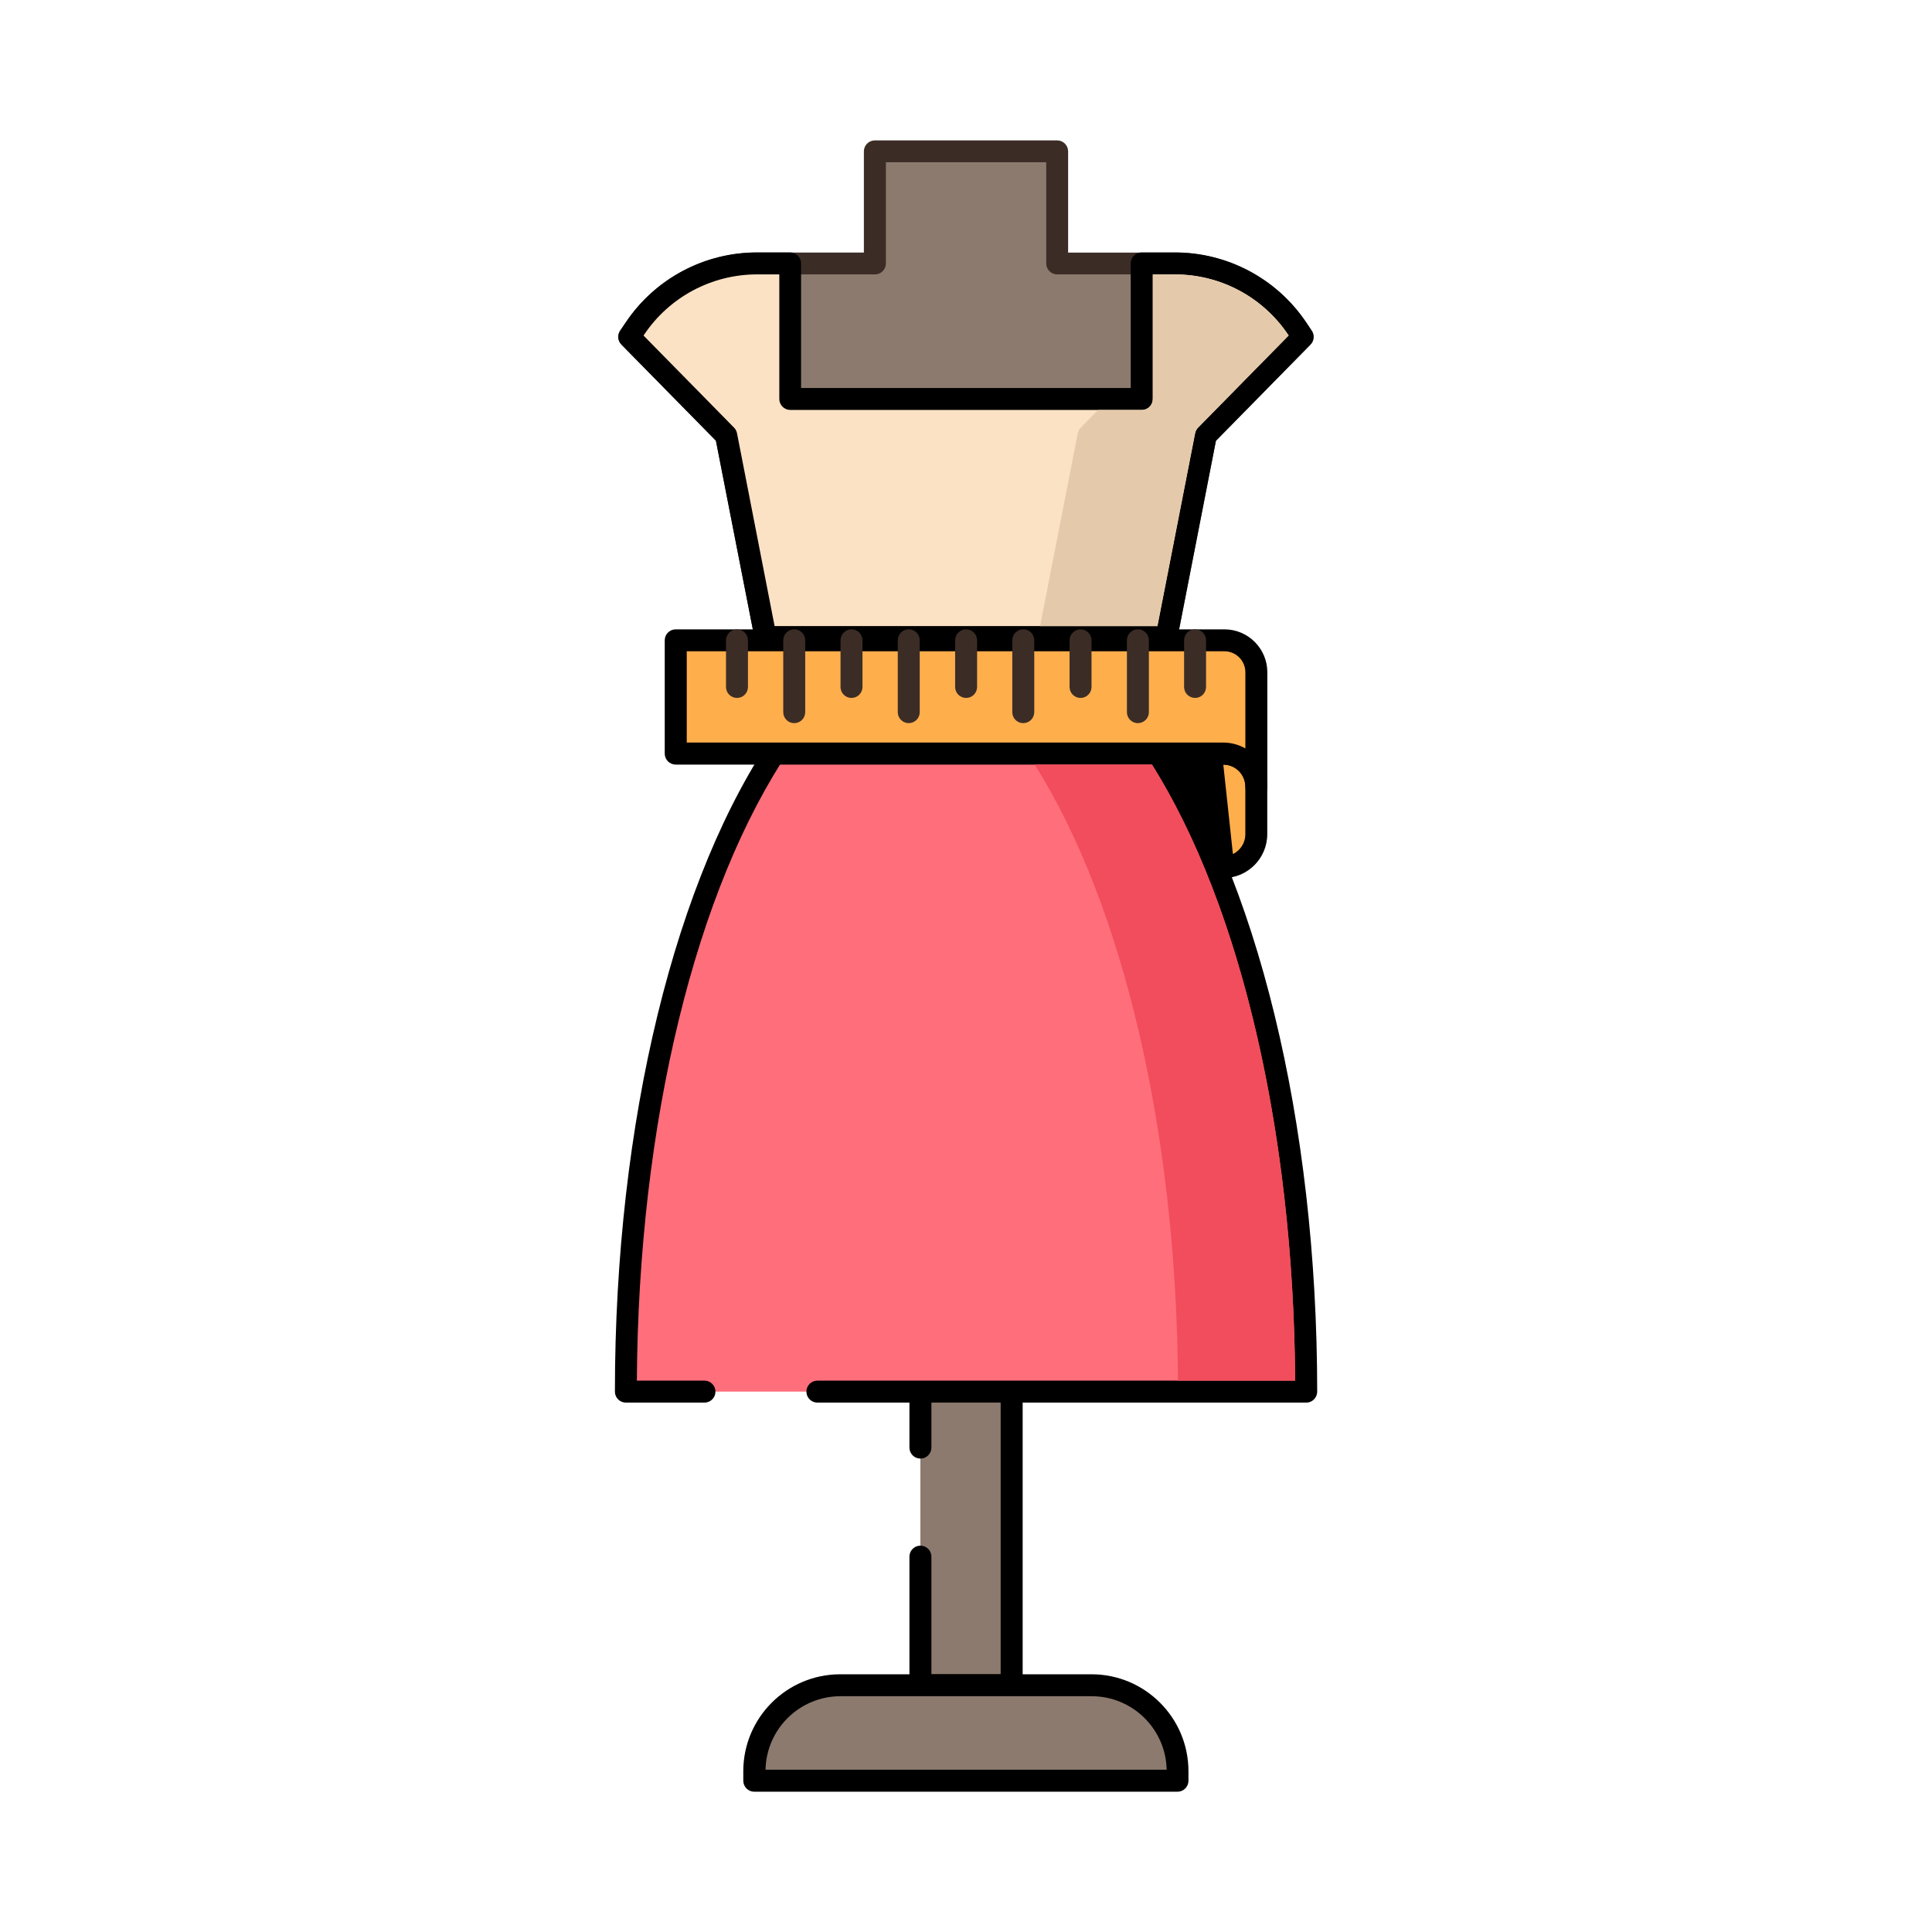
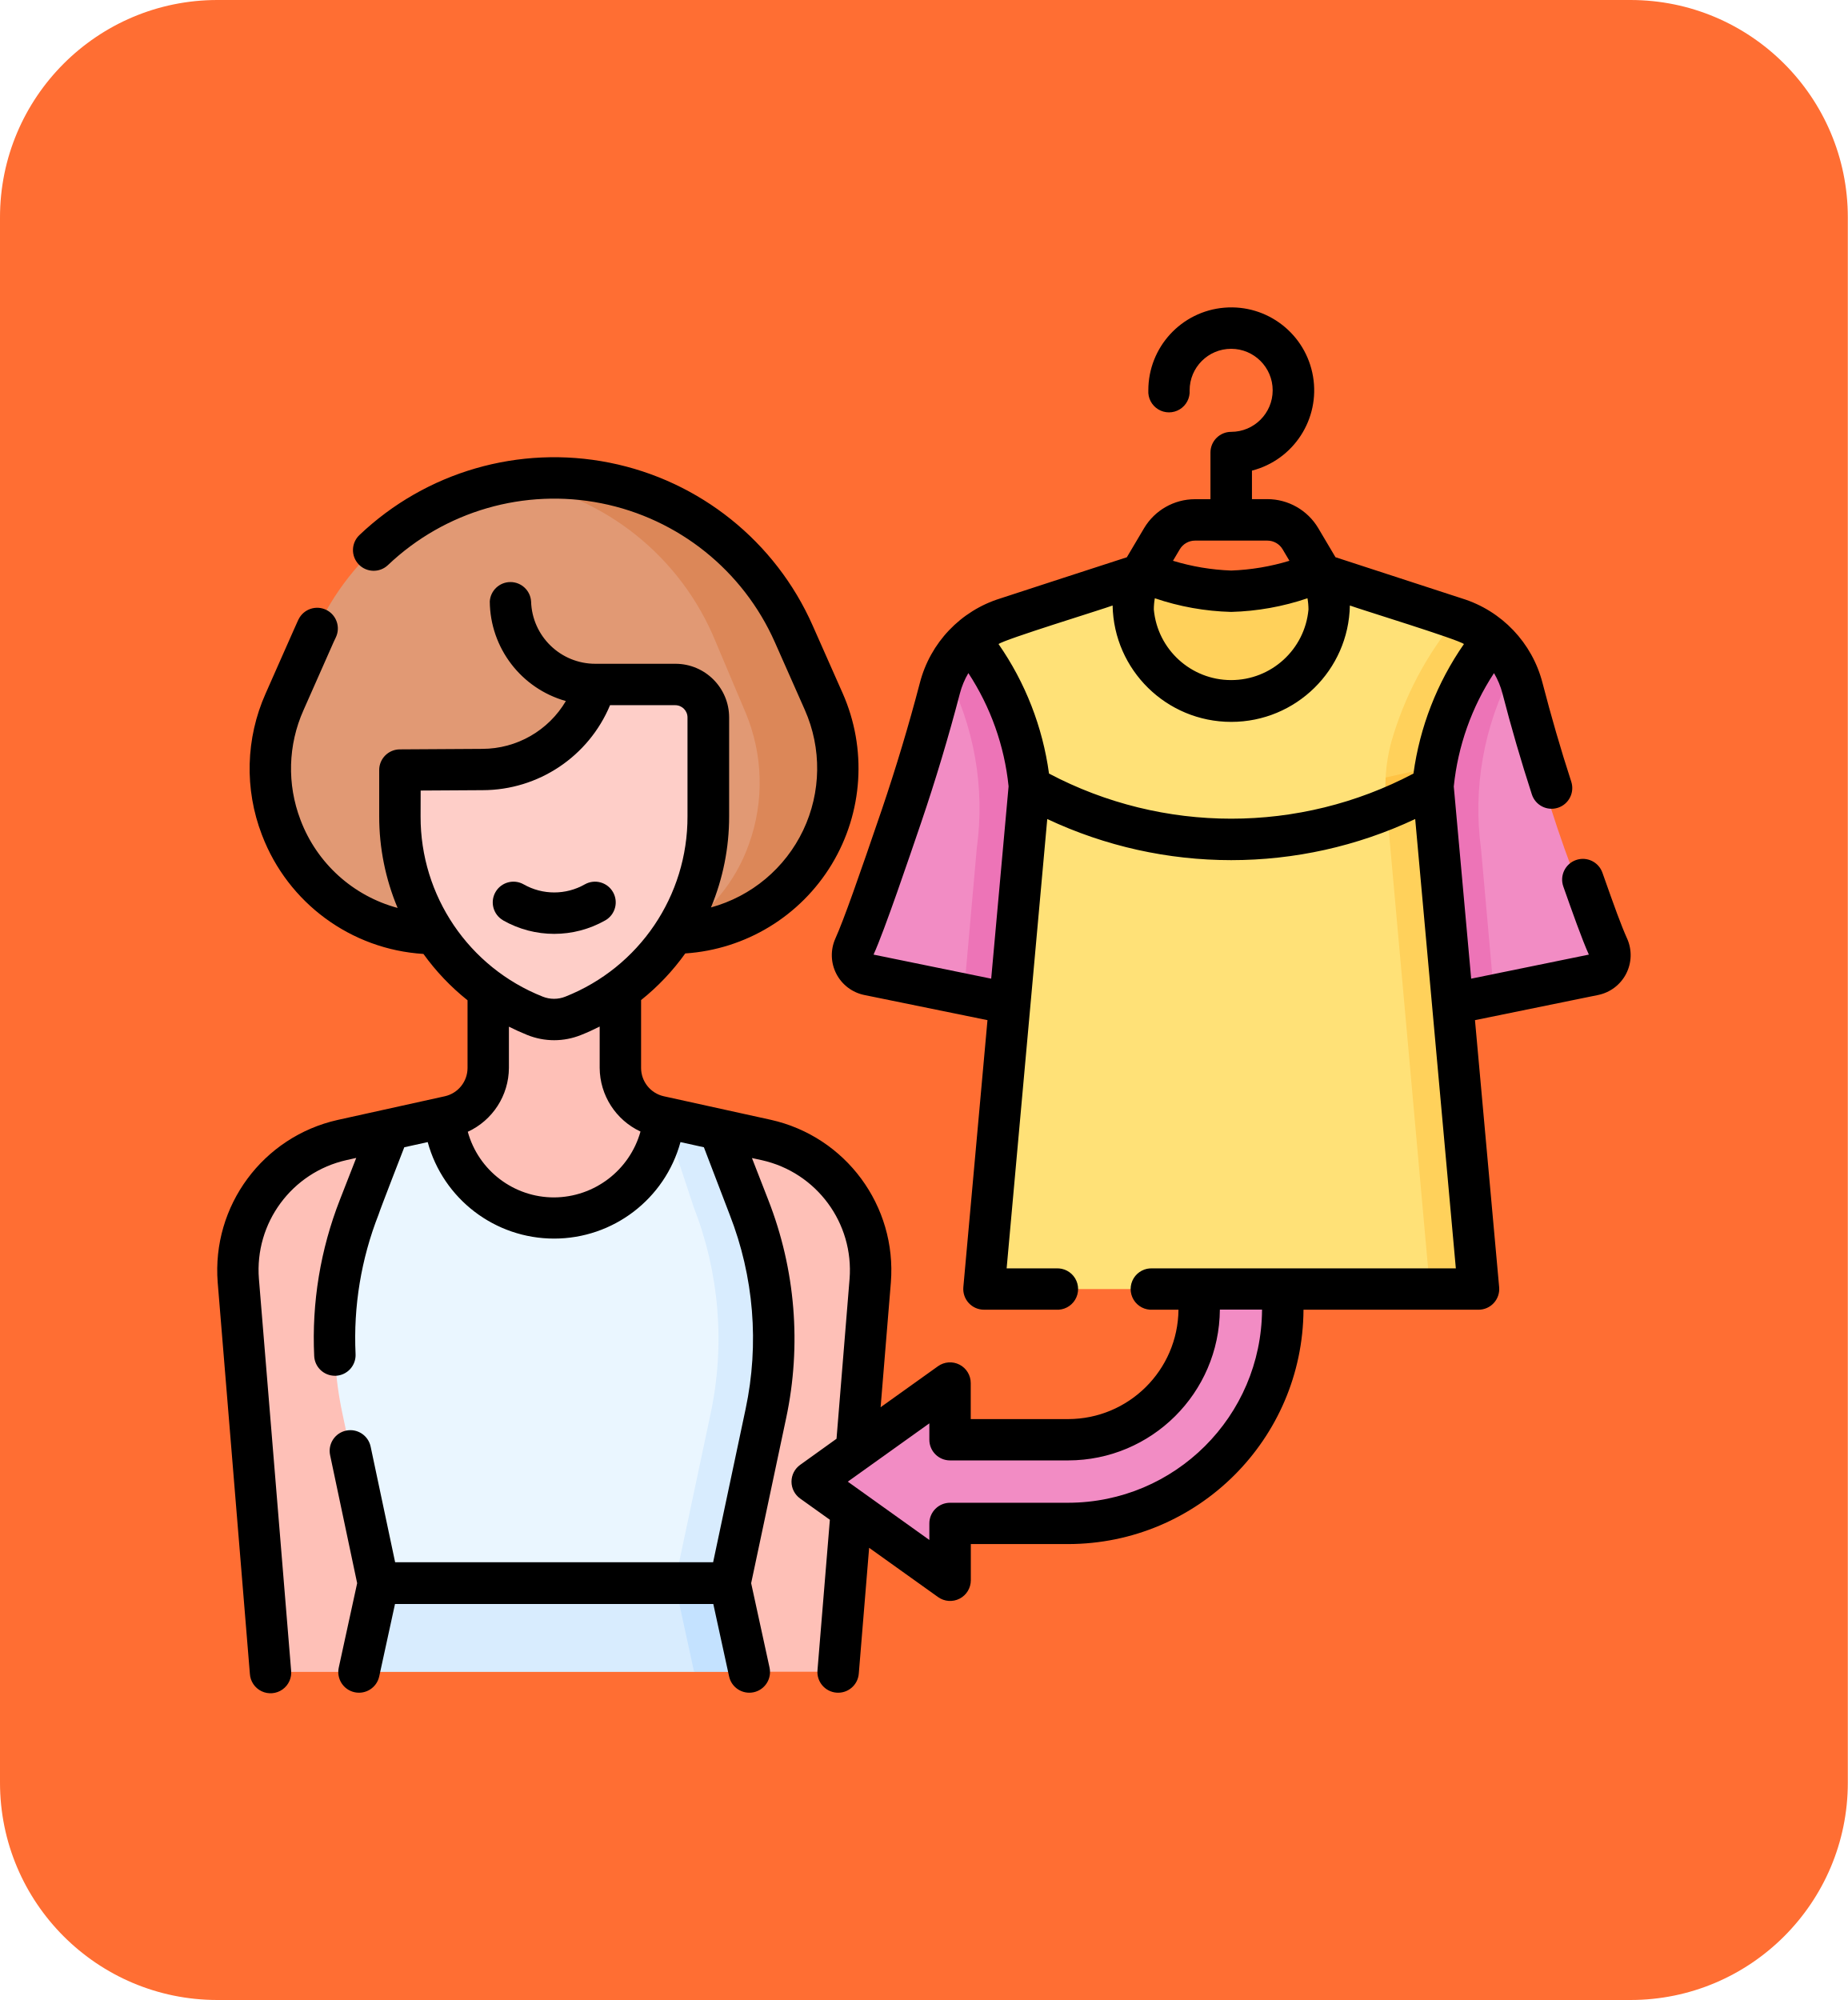
- <svg xmlns="http://www.w3.org/2000/svg" width="76" height="76" viewBox="0 0 76 76">
-   <g id="Grupo_57481" data-name="Grupo 57481" transform="translate(-392 -3609)">
-     <rect id="Rectángulo_5540" data-name="Rectángulo 5540" width="76" height="76" transform="translate(392 3609)" fill="none" />
-     <g id="Grupo_58418" data-name="Grupo 58418" transform="translate(299.912 3581.357)">
-       <path id="Trazado_105640" data-name="Trazado 105640" d="M189.482,121.291v1.876a1.3,1.3,0,0,1-1.3,1.3h0l-5.481.007v-4.483h5.481a1.3,1.3,0,0,1,1.3,1.3h0Z" transform="translate(-47.973 -62.706)" fill="#ffae4c" />
-       <path id="Trazado_105641" data-name="Trazado 105641" d="M181.578,123.777a.431.431,0,0,1-.432-.431v-4.483a.432.432,0,0,1,.431-.432h0l5.452,0h.029a1.729,1.729,0,0,1,1.729,1.729h0v1.876a1.729,1.729,0,0,1-1.729,1.729h-.031Zm5.913-.439-5.481-4.039v3.614l5.048-.006a.084.084,0,0,1,.026,0,.867.867,0,0,0,.84-.865v-1.874a.867.867,0,0,0-.842-.865h-.024Z" transform="translate(-46.848 -61.581)" />
-       <path id="Trazado_105642" data-name="Trazado 105642" d="M159.536,130.011v5.059h3.591V90.116h-3.59Z" transform="translate(-31.242 -41.132)" fill="#8c7a6f" />
-       <path id="Trazado_105643" data-name="Trazado 105643" d="M162.005,134.375h-3.59a.432.432,0,0,1-.432-.432h0v-5.059a.432.432,0,0,1,.432-.432h0a.432.432,0,0,1,.432.432h0v4.627h2.725V89.421h-2.725v35.174a.432.432,0,0,1-.432.432h0a.432.432,0,0,1-.432-.432h0V88.99a.432.432,0,0,1,.432-.432h3.59a.432.432,0,0,1,.432.432h0v44.954a.432.432,0,0,1-.432.432h0Z" transform="translate(-30.12 -40.007)" />
-       <path id="Trazado_105644" data-name="Trazado 105644" d="M139.41,251.919H149.3a3.38,3.38,0,0,1,3.38,3.38h0v.376h-16.65V255.3a3.38,3.38,0,0,1,3.38-3.381h0Z" transform="translate(-14.265 -157.982)" fill="#8c7a6f" />
-       <path id="Trazado_105645" data-name="Trazado 105645" d="M151.554,254.987H134.9a.432.432,0,0,1-.432-.432h0v-.376a3.817,3.817,0,0,1,3.813-3.812h9.887a3.817,3.817,0,0,1,3.812,3.812v.376a.432.432,0,0,1-.432.432h0Zm-16.215-.865h15.783a2.952,2.952,0,0,0-2.946-2.892h-9.887a2.952,2.952,0,0,0-2.946,2.892Z" transform="translate(-13.141 -156.862)" />
-       <path id="Trazado_105646" data-name="Trazado 105646" d="M144.811,42.026,141,45.9l-.012.054-1.537,7.882-.768,3.947H124.451l-.772-3.947-1.537-7.877-.012-.058-3.809-3.876.221-.325a5.787,5.787,0,0,1,4.807-2.561h4.631V34.731h7.172v4.412h4.635a5.794,5.794,0,0,1,4.807,2.561Z" transform="translate(-1.477 -1.134)" fill="#8c7a6f" />
-       <path id="Trazado_105647" data-name="Trazado 105647" d="M137.553,57.084h-14.23a.432.432,0,0,1-.424-.349l-2.3-11.756L116.883,41.2a.431.431,0,0,1-.049-.546l.221-.326a6.211,6.211,0,0,1,5.165-2.75h4.2v-3.98a.431.431,0,0,1,.43-.432h7.172a.431.431,0,0,1,.432.43h0v3.983h4.2a6.22,6.22,0,0,1,5.167,2.749l.22.331a.431.431,0,0,1-.051.542l-3.72,3.785-2.294,11.755a.431.431,0,0,1-.425.349ZM123.68,56.22H137.2l2.252-11.541a.445.445,0,0,1,.115-.214l3.563-3.625-.024-.036a5.355,5.355,0,0,0-4.447-2.366h-4.634a.432.432,0,0,1-.432-.432h0v-3.98h-6.307v3.98a.432.432,0,0,1-.432.432h-4.631a5.347,5.347,0,0,0-4.447,2.37l-.024.036,3.561,3.622a.435.435,0,0,1,.115.218l.012.058Z" transform="translate(-0.349)" fill="#3b2d25" />
-       <path id="Trazado_105648" data-name="Trazado 105648" d="M125.368,143.45H144.6c0-10.838-2.5-20.349-6.255-25.734H124.09c-3.758,5.385-6.254,14.9-6.254,25.734Z" transform="translate(-1.127 -61.064)" fill="#ff6e7b" />
-       <path id="Trazado_105649" data-name="Trazado 105649" d="M143.469,142.762H124.242a.432.432,0,0,1-.432-.432h0a.432.432,0,0,1,.432-.432h18.794c-.064-10.134-2.311-19.381-6.048-24.869h-13.8c-3.737,5.488-5.985,14.735-6.048,24.869H119.8a.432.432,0,0,1,.432.432h0a.432.432,0,0,1-.432.432h-3.091a.431.431,0,0,1-.432-.431h0c0-10.588,2.37-20.3,6.333-25.98a.43.43,0,0,1,.354-.186h14.251a.434.434,0,0,1,.356.186c3.964,5.679,6.332,15.391,6.332,25.98a.432.432,0,0,1-.432.432h0Z" transform="translate(0 -59.944)" />
-       <path id="Trazado_105650" data-name="Trazado 105650" d="M144.811,53.492,141,57.368l-.012.054-1.537,7.882H123.679l-1.537-7.877-.012-.058-3.809-3.876.221-.325a5.787,5.787,0,0,1,4.807-2.561h1.3v5.334h13.832V50.608h1.3a5.794,5.794,0,0,1,4.807,2.561Z" transform="translate(-1.477 -12.6)" fill="#fce2c5" />
-       <path id="Trazado_105651" data-name="Trazado 105651" d="M138.323,64.607H122.551a.431.431,0,0,1-.424-.35L120.6,56.449l-3.719-3.784a.432.432,0,0,1-.049-.546l.222-.326a6.207,6.207,0,0,1,5.163-2.75h1.3a.432.432,0,0,1,.432.432h0v4.9h12.968v-4.9a.431.431,0,0,1,.429-.432h1.305a6.22,6.22,0,0,1,5.165,2.749l.221.331a.433.433,0,0,1-.052.542l-3.719,3.785-1.525,7.808a.434.434,0,0,1-.424.35Zm-15.415-.865h15.061l1.483-7.594a.449.449,0,0,1,.115-.214l3.563-3.625-.024-.036a5.356,5.356,0,0,0-4.447-2.366h-.871v4.9a.432.432,0,0,1-.431.432H123.525a.432.432,0,0,1-.432-.432h0v-4.9h-.87a5.347,5.347,0,0,0-4.447,2.37l-.024.036,3.561,3.622a.433.433,0,0,1,.115.218l.012.058Z" transform="translate(-0.349 -11.47)" />
-       <path id="Trazado_105652" data-name="Trazado 105652" d="M156.69,110.453l-.164,2.318H141.834l-.166-2.318Z" transform="translate(-18.338 -55.819)" fill="#fadec2" />
-       <path id="Trazado_105653" data-name="Trazado 105653" d="M155.4,112.079H140.711a.433.433,0,0,1-.432-.4l-.165-2.318a.431.431,0,0,1,.4-.461h15.056a.433.433,0,0,1,.433.432v.031l-.165,2.318a.432.432,0,0,1-.43.4Zm-14.289-.865H155l.1-1.454H141.01Z" transform="translate(-17.214 -54.696)" fill="#3b2d25" />
-       <path id="Trazado_105654" data-name="Trazado 105654" d="M147.73,105.217v4.5a1.3,1.3,0,0,0-1.3-1.3H124.89v-4.456h21.586a1.255,1.255,0,0,1,1.255,1.255Z" transform="translate(-6.221 -51.131)" fill="#ffae4c" />
-       <path id="Trazado_105655" data-name="Trazado 105655" d="M146.606,109.024a.432.432,0,0,1-.432-.432h0a.866.866,0,0,0-.865-.864H123.766a.432.432,0,0,1-.432-.432h0v-4.456a.432.432,0,0,1,.432-.432h21.586a1.69,1.69,0,0,1,1.687,1.687v4.5a.432.432,0,0,1-.432.432ZM124.2,106.862h21.109a1.73,1.73,0,0,1,.865.232v-3a.824.824,0,0,0-.822-.823H124.2Z" transform="translate(-5.097 -50.008)" />
-       <path id="Trazado_105656" data-name="Trazado 105656" d="M132.44,105.108a.432.432,0,0,1-.432-.432h0v-1.834a.432.432,0,0,1,.432-.432h0a.432.432,0,0,1,.432.432h0v1.834a.432.432,0,0,1-.432.432Z" transform="translate(-11.361 -50.01)" fill="#3b2d25" />
-       <path id="Trazado_105657" data-name="Trazado 105657" d="M140.546,106.1a.432.432,0,0,1-.432-.432h0v-2.828a.432.432,0,0,1,.432-.432h0a.432.432,0,0,1,.432.432h0v2.827a.431.431,0,0,1-.431.432h0Z" transform="translate(-17.215 -50.01)" fill="#3b2d25" />
-       <path id="Trazado_105658" data-name="Trazado 105658" d="M148.658,105.108a.431.431,0,0,1-.432-.431v-1.836a.432.432,0,0,1,.432-.432h0a.432.432,0,0,1,.432.432h0v1.835a.432.432,0,0,1-.432.432h0Z" transform="translate(-23.074 -50.01)" fill="#3b2d25" />
-       <path id="Trazado_105659" data-name="Trazado 105659" d="M156.764,106.1a.432.432,0,0,1-.432-.432h0v-2.828a.432.432,0,0,1,.432-.432h0a.432.432,0,0,1,.432.432h0v2.827a.432.432,0,0,1-.432.432h0Z" transform="translate(-28.928 -50.01)" fill="#3b2d25" />
-       <path id="Trazado_105660" data-name="Trazado 105660" d="M164.883,105.108a.432.432,0,0,1-.432-.432h0v-1.834a.432.432,0,0,1,.432-.432h0a.432.432,0,0,1,.432.432h0v1.834a.432.432,0,0,1-.432.432Z" transform="translate(-34.791 -50.01)" fill="#3b2d25" />
-       <path id="Trazado_105661" data-name="Trazado 105661" d="M172.978,106.1a.432.432,0,0,1-.432-.432h0v-2.828a.432.432,0,0,1,.432-.432h0a.432.432,0,0,1,.432.432h0v2.827a.432.432,0,0,1-.431.432h0Z" transform="translate(-40.637 -50.01)" fill="#3b2d25" />
-       <path id="Trazado_105662" data-name="Trazado 105662" d="M181.089,105.108a.432.432,0,0,1-.432-.432h0v-1.834a.432.432,0,0,1,.432-.432h0a.432.432,0,0,1,.432.432h0v1.834a.432.432,0,0,1-.432.432Z" transform="translate(-46.495 -50.01)" fill="#3b2d25" />
-       <path id="Trazado_105663" data-name="Trazado 105663" d="M189.2,106.1a.432.432,0,0,1-.432-.432h0v-2.828a.432.432,0,0,1,.432-.432h0a.432.432,0,0,1,.432.432h0v2.827a.432.432,0,0,1-.432.432h0Z" transform="translate(-52.35 -50.01)" fill="#3b2d25" />
-       <path id="Trazado_105664" data-name="Trazado 105664" d="M197.305,105.108a.432.432,0,0,1-.432-.432h0v-1.834a.432.432,0,0,1,.432-.432h0a.432.432,0,0,1,.432.432h0v1.834a.432.432,0,0,1-.432.432Z" transform="translate(-58.206 -50.01)" fill="#3b2d25" />
-       <path id="Trazado_105665" data-name="Trazado 105665" d="M185.966,145.791h-4.611c-.06-9.755-2.147-18.685-5.635-24.235h4.611C183.82,127.106,185.907,136.036,185.966,145.791Z" transform="translate(-42.929 -63.837)" fill="#f24d5c" />
-       <path id="Trazado_105666" data-name="Trazado 105666" d="M186.267,54.558,182.7,58.183a.439.439,0,0,0-.115.213L181.1,65.99h-4.611l1.485-7.594a.438.438,0,0,1,.115-.213l.683-.694h1.717a.431.431,0,0,0,.432-.431v-4.9h.871a5.354,5.354,0,0,1,4.446,2.364Z" transform="translate(-43.487 -13.717)" fill="#e4c9ab" />
+ <svg xmlns="http://www.w3.org/2000/svg" width="85" height="92" viewBox="0 0 85 92">
+   <g id="Grupo_988198" data-name="Grupo 988198" transform="translate(-285 -3924)">
+     <rect id="Rectángulo_338875" data-name="Rectángulo 338875" width="85" height="92" rx="10" transform="translate(285 3924)" fill="#ff6e33" />
+     <g id="vestirse" transform="translate(294.99 3933.027)">
+       <g id="Grupo_1053770" data-name="Grupo 1053770" transform="translate(0.953 12.953)">
+         <g id="Grupo_1053769" data-name="Grupo 1053769" transform="translate(0 0)">
+           <g id="Grupo_1053764" data-name="Grupo 1053764" transform="translate(0 20.239)">
+             <path id="Trazado_736844" data-name="Trazado 736844" d="M13.43,316.012a16.61,16.61,0,0,1,.777-9.483l.245-3.566-2.159.477a6.114,6.114,0,0,0-4.774,6.471l1.432,17.413a.635.635,0,0,0,.633.583H13.07l2.262-4.082Z" transform="translate(-7.498 -293.218)" fill="#fec0b7" />
+             <path id="Trazado_736845" data-name="Trazado 736845" d="M179.274,303.66l-2.014-.445-.123,3.722a16.173,16.173,0,0,1,1.2,9.3l-1.929,7.8,2.075,4.082h3.5a.635.635,0,0,0,.633-.583l1.432-17.413A6.114,6.114,0,0,0,179.274,303.66Z" transform="translate(-154.959 -293.438)" fill="#fec0b7" />
+             <path id="Trazado_736846" data-name="Trazado 736846" d="M84.16,240.7a5.541,5.541,0,0,0,5.434-4.733l-.38-.564-.22-.049a2.28,2.28,0,0,1-1.788-2.226v-6.18l-6.08-.726v6.906a2.28,2.28,0,0,1-1.788,2.226l-.22.049-.471.907C78.93,238.846,81.551,240.7,84.16,240.7Z" transform="translate(-69.612 -226.224)" fill="#fec0b7" />
+           </g>
+           <path id="Trazado_736847" data-name="Trazado 736847" d="M42.879,312.143l1.653,7.8,8.048,1.43,5.588-1.43,3.577-7.818a15.983,15.983,0,0,0-.566-9.311l-1.2-3.355-2.309-.942v0a5.074,5.074,0,0,1-10.1.124v-.128l-2.553.564-1.369,3.574A16.611,16.611,0,0,0,42.879,312.143Z" transform="translate(-38.071 -269.102)" fill="#eaf6ff" />
+           <path id="Trazado_736848" data-name="Trazado 736848" d="M52.261,467.241l-.889,4.082H66.786l1.681-1.33-2.57-2.752Z" transform="translate(-45.8 -416.395)" fill="#d8ecfe" />
+           <g id="Grupo_1053765" data-name="Grupo 1053765" transform="translate(19.603 29.42)">
+             <path id="Trazado_736849" data-name="Trazado 736849" d="M165.769,302.66l-1.212-3.543-2.7-.6,1.369,4.139a16.61,16.61,0,0,1,.777,9.483l-1.653,7.8,1.354,1.025,1.186-1.025,1.653-7.8A16.609,16.609,0,0,0,165.769,302.66Z" transform="translate(-161.859 -298.521)" fill="#d8ecfe" />
+           </g>
+           <path id="Trazado_736850" data-name="Trazado 736850" d="M168.289,467.241h-2.54l.889,4.082h2.54Z" transform="translate(-145.652 -416.395)" fill="#c4e2ff" />
+           <path id="Trazado_736851" data-name="Trazado 736851" d="M223.144,324.335l-5.307-3.793a.381.381,0,0,1,0-.62l5.307-3.793a.381.381,0,0,1,.6.31v1.489a.381.381,0,0,0,.381.381h5.051a6.029,6.029,0,0,0,6.029-6.029v-7.418a.663.663,0,0,1,.663-.663h2.519a.663.663,0,0,1,.663.663v7.418a9.874,9.874,0,0,1-9.874,9.874h-5.051a.381.381,0,0,0-.381.381v1.489A.381.381,0,0,1,223.144,324.335Z" transform="translate(-190.987 -274.058)" fill="#f28cc4" />
+           <g id="Grupo_1053768" data-name="Grupo 1053768" transform="translate(28.357 4.393)">
+             <g id="Grupo_1053767" data-name="Grupo 1053767">
+               <path id="Trazado_736852" data-name="Trazado 736852" d="M337.433,103.028c0,2.3-2.431,4.6-4.894,4.6s-4.934-2.305-4.934-4.6c0-.554.913-1.535.913-1.535a1.285,1.285,0,0,1,.6.077l.505.17.018.006a8.185,8.185,0,0,0,2.668.406l.567,0a8.19,8.19,0,0,0,2.7-.464l.023-.009.244-.088a1.8,1.8,0,0,1,.831-.1,3.9,3.9,0,0,1,.756,1.536Z" transform="translate(-315.311 -101.475)" fill="#ffd15b" />
+               <path id="Trazado_736853" data-name="Trazado 736853" d="M265.176,139.44l-.08-.181q-.279-.63-.541-1.266a58.8,58.8,0,0,1-2.569-7.642l-.707-2.708a4.462,4.462,0,0,0-.212-.623s-.906-.906-1.386-1.342l-.214.381a12.208,12.208,0,0,0-1.944,4.19l-.028.108a9.189,9.189,0,0,0-.288,1.765l-8.984,3.3-9.378-3.3h0a9.188,9.188,0,0,0-.287-1.765l-.029-.108a12.192,12.192,0,0,0-1.944-4.19l-.382-.5a2.576,2.576,0,0,1-1.211,1.452,4.669,4.669,0,0,0-.217.636l-.707,2.708a58.857,58.857,0,0,1-2.558,7.618q-.267.648-.551,1.291l-.081.181a.909.909,0,0,0,.648,1.258l4.707.964,1.736-.153,20.119-.048,1.736.2,4.707-.964A.909.909,0,0,0,265.176,139.44Z" transform="translate(-230.798 -122.494)" fill="#f28cc4" />
+               <path id="Trazado_736854" data-name="Trazado 736854" d="M288.453,134.354a13.584,13.584,0,0,1,1.439-8.172,4.521,4.521,0,0,0-1.124-1.585l-.817.376c-.414.547-5.755,3.365-11.119,3.321-5.417-.045-10.859-2.959-11.278-3.511l-.618-.187a4.532,4.532,0,0,0-1.119,1.574,13.444,13.444,0,0,1,1.439,8.123l-.342,3.855-.238,2.677,2.117.355h20.119l2.117-.355-.236-2.656Z" transform="translate(-259.623 -121.656)" fill="#ed74b7" />
+               <path id="Trazado_736855" data-name="Trazado 736855" d="M293.029,113.953c-.335-3.358.129-7.273,2.453-9.848a6.238,6.238,0,0,1-.453-.605q-.131-.05-.266-.093l-5.735-1.871a1.809,1.809,0,0,0-.348-.077,3.91,3.91,0,0,1,.321,1.553,4.47,4.47,0,0,1-8.918,0,4.02,4.02,0,0,1,.422-1.57,2.54,2.54,0,0,0-.537.092l-5.646,1.874a4.521,4.521,0,0,0-1.7.975l.475.626a12.193,12.193,0,0,1,1.944,4.19l.029.108a9.152,9.152,0,0,1,.213,1.056s.437.472.452.709l-.436.665-1.983,22.34a.265.265,0,0,0,.263.288H293.79l1.291-.289a.264.264,0,0,0,.263-.288S293.689,119.836,293.029,113.953Z" transform="translate(-267.315 -101.442)" fill="#ffe177" />
+               <path id="Trazado_736856" data-name="Trazado 736856" d="M425.434,123.453l.028-.108a12.208,12.208,0,0,1,1.944-4.19l.475-.625a4.515,4.515,0,0,0-1.43-.883,15.625,15.625,0,0,0-3.014,5.7c-.011.042-.024.085-.035.13a7.767,7.767,0,0,0-.2,2.62l2.013,22.415h1.713a.264.264,0,0,0,.263-.288l-1.984-22.339-.49-.64.5-.712A8.715,8.715,0,0,1,425.434,123.453Z" transform="translate(-398.737 -115.589)" fill="#ffd15b" />
+               <g id="Grupo_1053766" data-name="Grupo 1053766" transform="translate(24.43 8.941)">
+                 <path id="Trazado_736857" data-name="Trazado 736857" d="M425.182,172.913l.026.288-1.986.444-.02-.232a8.088,8.088,0,0,1-.022-1.114l1.826-.409.017,0,.2-.039A4.567,4.567,0,0,0,425.182,172.913Z" transform="translate(-423.17 -171.848)" fill="#ffc344" />
+               </g>
+             </g>
+           </g>
+           <path id="Trazado_736858" data-name="Trazado 736858" d="M44.228,83.348a5.773,5.773,0,0,0-.378-4.991l-1.378-3.111c-1.931-4.361-5.18-7.142-9.95-7.142-.6,0-1.97-.16-1.97-.16a11.954,11.954,0,0,0-9.2,7.036l-1.385,3.129a7.587,7.587,0,0,0-.151,5.777v0a7.587,7.587,0,0,0,7.1,4.882l10.933-.021.139,0a8.279,8.279,0,0,0,6.237-5.4Z" transform="translate(-17.817 -67.805)" fill="#e19974" />
+           <path id="Trazado_736859" data-name="Trazado 736859" d="M122.16,82.911a7.587,7.587,0,0,1-6.936,4.88,7.846,7.846,0,0,0,3.329-4.078,8.337,8.337,0,0,0-.151-6.064l-1.379-3.266a12.149,12.149,0,0,0-9.238-7.393,12.054,12.054,0,0,1,12.844,7.034l1.378,3.112A7.582,7.582,0,0,1,122.16,82.911Z" transform="translate(-95.049 -66.851)" fill="#dc8758" />
+           <path id="Trazado_736860" data-name="Trazado 736860" d="M66.749,145.6l3.329-.02a5.454,5.454,0,0,0,5.2-3.91h3.675a1.516,1.516,0,0,1,1.516,1.516v4.55a9.888,9.888,0,0,1-6.216,9.181,2.364,2.364,0,0,1-1.756,0,9.888,9.888,0,0,1-6.216-9.181v-1.662A.472.472,0,0,1,66.749,145.6Z" transform="translate(-58.814 -132.173)" fill="#fecec8" />
+         </g>
+       </g>
+       <g id="Grupo_1053771" data-name="Grupo 1053771" transform="translate(0 5.113)">
+         <path id="Trazado_736861" data-name="Trazado 736861" d="M100.27,214.914a4.759,4.759,0,0,0,4.7,0,.952.952,0,0,0-.944-1.655,2.845,2.845,0,0,1-2.808,0,.952.952,0,1,0-.944,1.655Z" transform="translate(-87.117 -186.717)" />
+         <path id="Trazado_736862" data-name="Trazado 736862" d="M64.86,34.155c-.285-.635-.567-1.42-1.138-3.036a.952.952,0,1,0-1.8.631c.407,1.154.862,2.442,1.176,3.135l-5.414,1.107-.8-8.841a11.658,11.658,0,0,1,1.85-5.215,3.664,3.664,0,0,1,.389.934c.4,1.549.853,3.107,1.353,4.647a.952.952,0,0,0,1.812-.587c-.489-1.5-.929-3.028-1.323-4.545a5.5,5.5,0,0,0-3.692-3.88c-.034-.009-5.8-1.892-5.831-1.9l-.794-1.341a2.728,2.728,0,0,0-2.337-1.331H47.6V12.622a3.815,3.815,0,1,0-4.767-3.694.952.952,0,1,0,1.9,0,1.91,1.91,0,1,1,1.91,1.91.952.952,0,0,0-.952.952v2.146h-.715a2.728,2.728,0,0,0-2.337,1.331l-.794,1.34c-.023,0-5.794,1.887-5.821,1.894a5.51,5.51,0,0,0-3.7,3.884c-.51,1.951-1.1,3.909-1.747,5.821-1.069,3.13-1.744,5.058-2.143,5.947a1.87,1.87,0,0,0,1.335,2.59L35.434,37.9l-1.11,12.281a.952.952,0,0,0,.949,1.038h3.316a.952.952,0,1,0,0-1.9H36.315l1.869-20.671a19.875,19.875,0,0,0,16.925,0l1.87,20.671H43.033a.952.952,0,1,0,0,1.9H44.22a5.082,5.082,0,0,1-5.076,5.032h-4.48V54.594a.952.952,0,0,0-1.506-.775l-2.64,1.887.472-5.742a7.092,7.092,0,0,0-5.518-7.479L20.541,41.4A1.336,1.336,0,0,1,19.5,40.1V36.976a10.753,10.753,0,0,0,2.032-2.145A8.535,8.535,0,0,0,28.77,22.857l-1.378-3.111a13,13,0,0,0-20.849-4.16.952.952,0,0,0,1.312,1.381,11.1,11.1,0,0,1,17.8,3.551l1.378,3.112a6.636,6.636,0,0,1-4.318,9.085,10.873,10.873,0,0,0,.835-4.19V23.975a2.47,2.47,0,0,0-2.468-2.468H17.4a2.955,2.955,0,0,1-2.96-2.869.952.952,0,0,0-1.9,0,4.8,4.8,0,0,0,3.5,4.583,4.469,4.469,0,0,1-3.84,2.2l-3.8.023a.952.952,0,0,0-.947.952v2.132A10.872,10.872,0,0,0,8.3,32.738,6.611,6.611,0,0,1,3.837,28.7L3.83,28.68a6.586,6.586,0,0,1,.138-5.033l1.385-3.131c.031-.071.063-.142.1-.212a.952.952,0,1,0-1.709-.842c.011-.05-1.477,3.331-1.516,3.414a8.48,8.48,0,0,0-.17,6.5l.008.02a8.512,8.512,0,0,0,7.422,5.458,10.761,10.761,0,0,0,2.029,2.132V40.1a1.336,1.336,0,0,1-1.041,1.3l-4.932,1.09A7.092,7.092,0,0,0,.024,49.964l1.48,18A.952.952,0,1,0,3.4,67.8l-1.48-18a5.18,5.18,0,0,1,4.03-5.463l.447-.1-.75,1.92a17.442,17.442,0,0,0-1.184,7.192.952.952,0,0,0,.951.909h.045a.952.952,0,0,0,.907-1,15.547,15.547,0,0,1,1.056-6.411c.059-.206,1.185-3.1,1.185-3.1l1.077-.238a6.027,6.027,0,0,0,11.628,0l1.077.238,1.186,3.1a15.617,15.617,0,0,1,.733,8.939l-1.494,7.05H8.186l-1.127-5.32a.952.952,0,0,0-1.864.395L6.439,63.8l-.846,3.883a.952.952,0,1,0,1.861.405l.726-3.332H22.822l.726,3.332a.952.952,0,1,0,1.861-.405L24.563,63.8l1.611-7.6a17.516,17.516,0,0,0-.822-10.026L24.6,44.243l.46.1a5.18,5.18,0,0,1,4.03,5.463l-.6,7.35-1.672,1.2a.952.952,0,0,0,0,1.55l1.366.976-.57,6.925a.952.952,0,1,0,1.9.156l.476-5.791,3.172,2.267a.952.952,0,0,0,1.506-.775V62h4.48A10.839,10.839,0,0,0,49.971,51.22h8.051a.952.952,0,0,0,.949-1.038L57.859,37.9l5.667-1.158a1.871,1.871,0,0,0,1.335-2.587Zm-55.5-6.817,2.852-.017a6.362,6.362,0,0,0,5.86-3.909h3a.563.563,0,0,1,.563.563v4.548a8.89,8.89,0,0,1-5.615,8.294,1.406,1.406,0,0,1-1.048,0,8.89,8.89,0,0,1-5.615-8.294ZM15.5,46.054a4.115,4.115,0,0,1-3.972-3.019A3.255,3.255,0,0,0,13.42,40.1V38.2c.276.138.559.267.85.384a3.3,3.3,0,0,0,2.463,0c.3-.118.582-.249.862-.39v1.9a3.255,3.255,0,0,0,1.878,2.93A4.153,4.153,0,0,1,15.5,46.054ZM39.145,60.1H33.712a.952.952,0,0,0-.952.952v.759l-3.752-2.682,3.752-2.682V57.2a.952.952,0,0,0,.952.952h5.432a6.989,6.989,0,0,0,6.98-6.937h1.94A8.932,8.932,0,0,1,39.145,60.1ZM50.2,19.012a3.572,3.572,0,0,1-7.114,0,3,3,0,0,1,.046-.519,11.864,11.864,0,0,0,3.511.628,11.882,11.882,0,0,0,3.511-.628A3,3,0,0,1,50.2,19.012Zm-5.224-3.171h3.335a.815.815,0,0,1,.7.4l.313.528a10.514,10.514,0,0,1-2.678.449,10.51,10.51,0,0,1-2.679-.449l.313-.528A.815.815,0,0,1,44.979,15.841ZM30.193,34.885c.5-1.093,1.657-4.514,2.187-6.066.664-1.954,1.265-3.957,1.786-5.951a3.652,3.652,0,0,1,.389-.933,11.661,11.661,0,0,1,1.85,5.21l-.8,8.847Zm8.071-8.33A13.661,13.661,0,0,0,35.943,20.6c.274-.218,4.811-1.607,5.247-1.774a5.458,5.458,0,0,0,10.914,0c.444.169,4.97,1.555,5.247,1.773a13.659,13.659,0,0,0-2.322,5.958,17.964,17.964,0,0,1-16.765,0Z" transform="translate(0 -5.113)" />
+       </g>
    </g>
  </g>
</svg>
